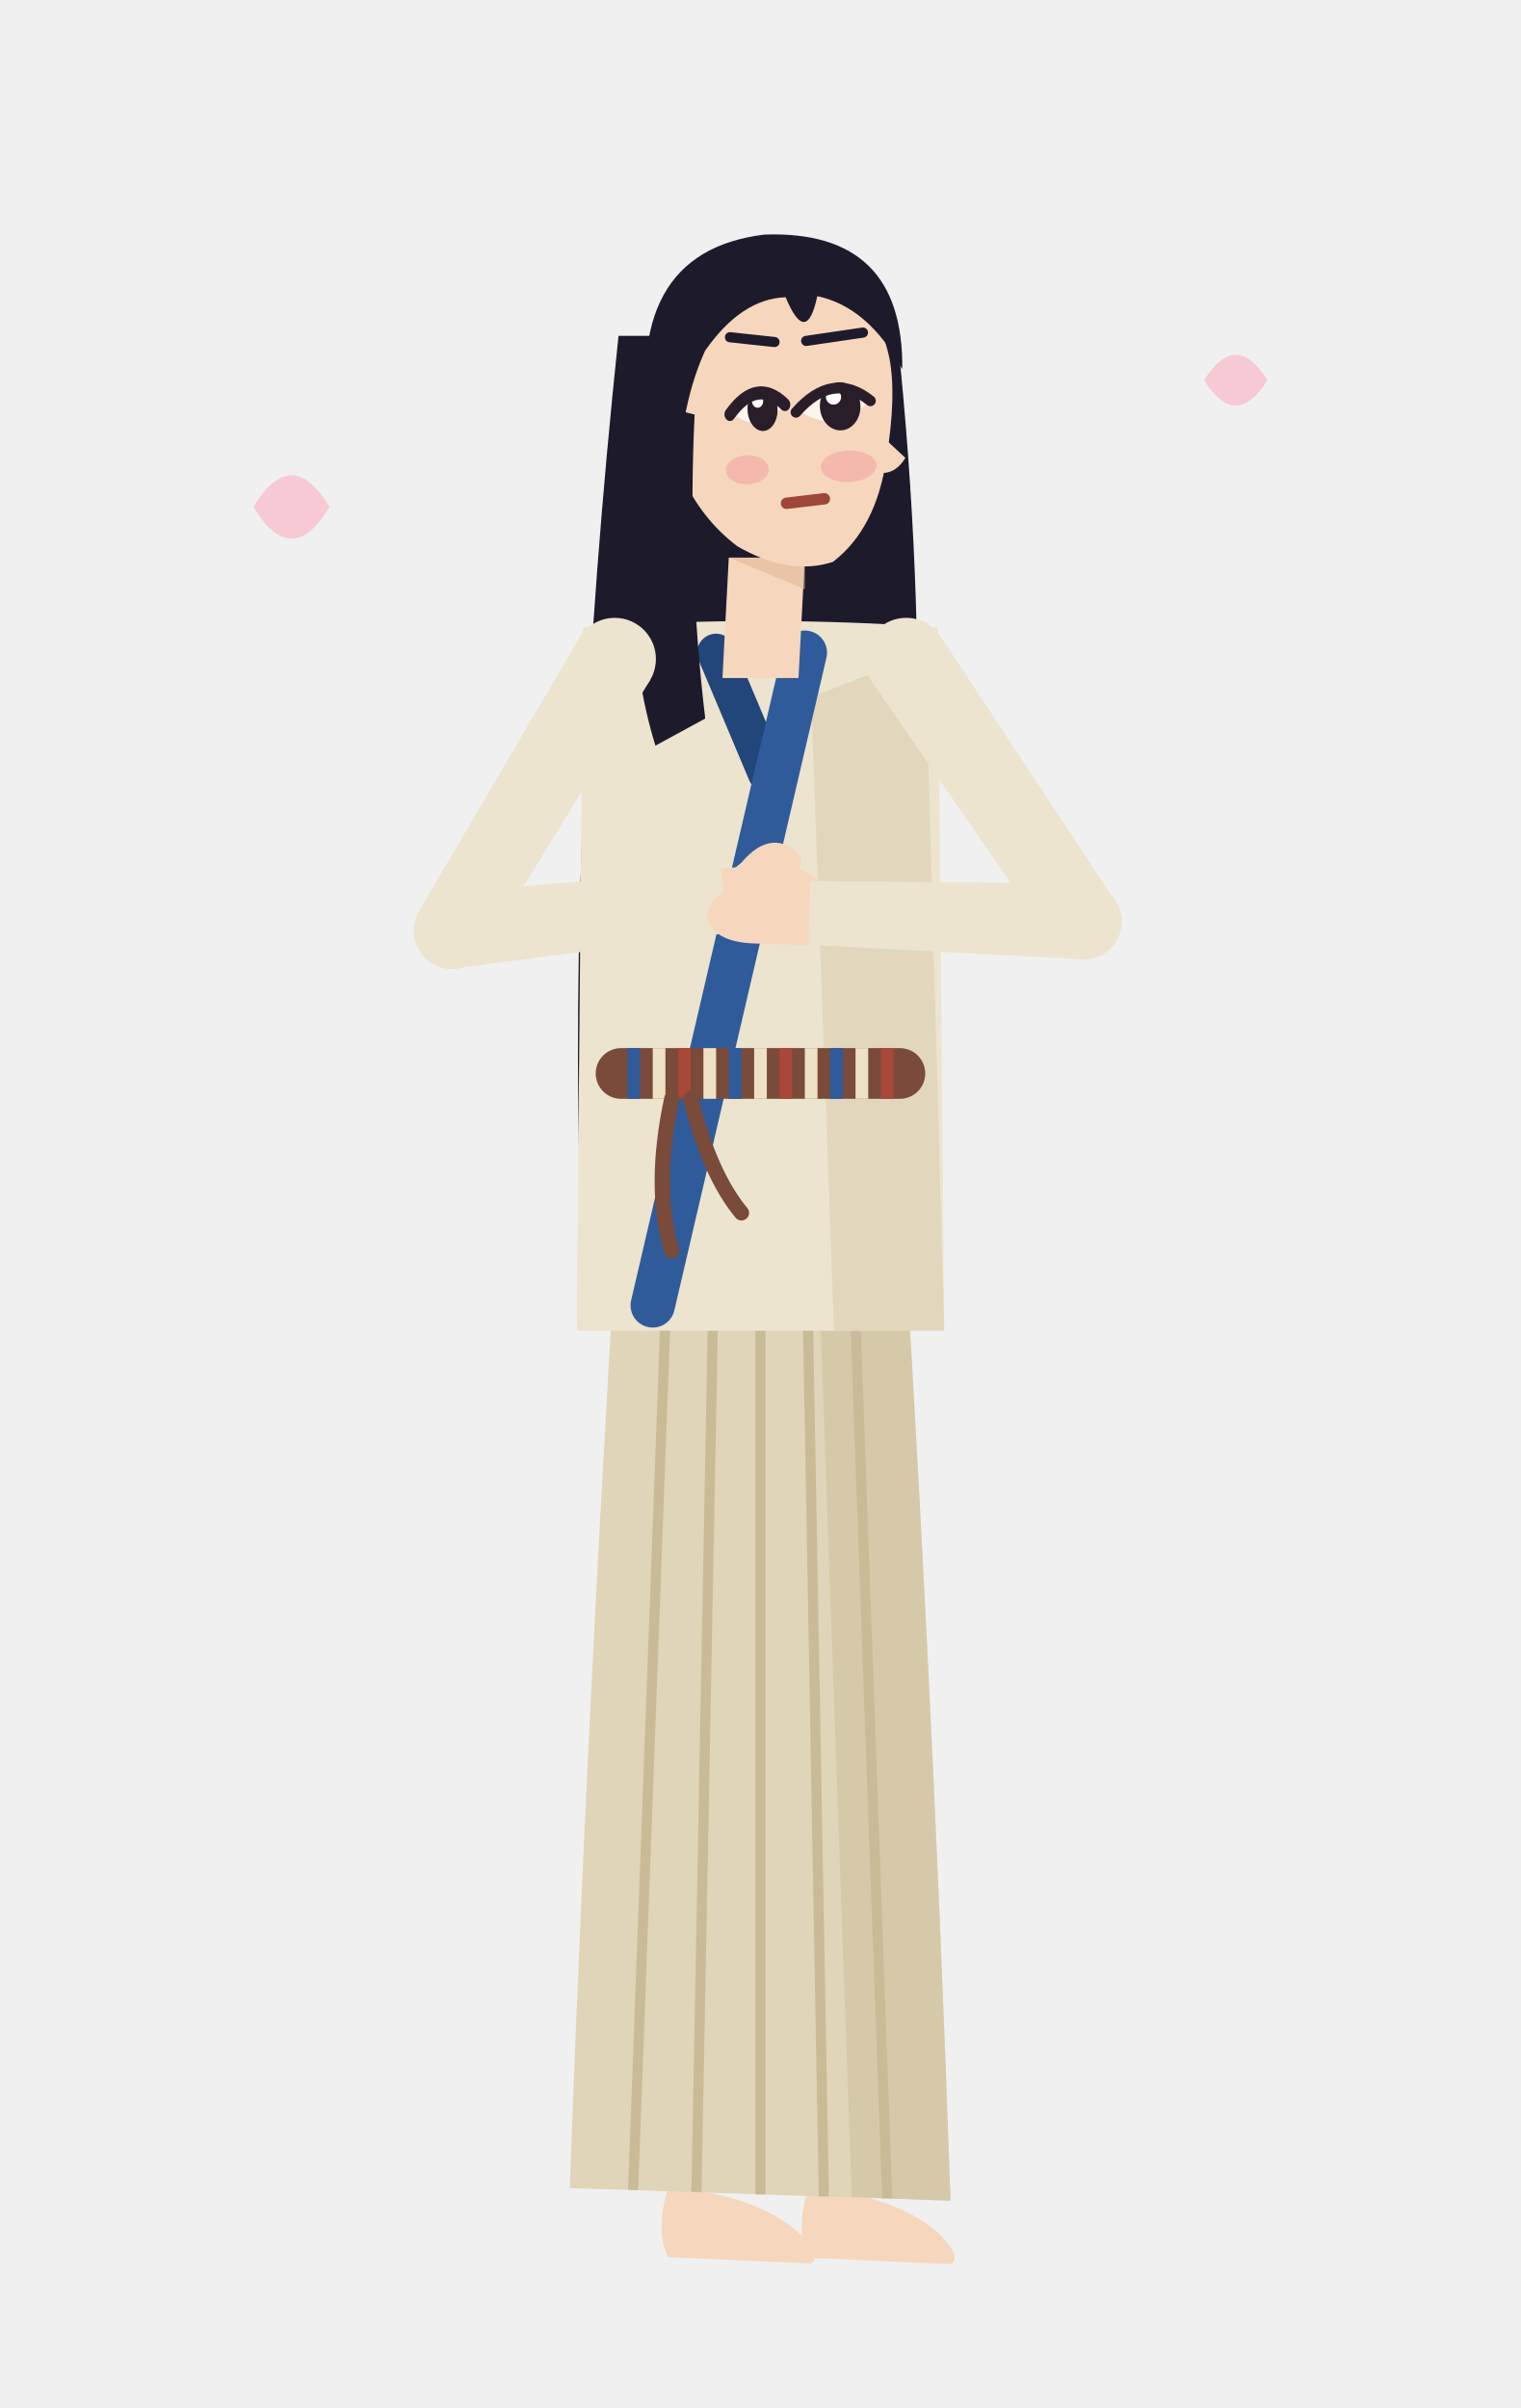
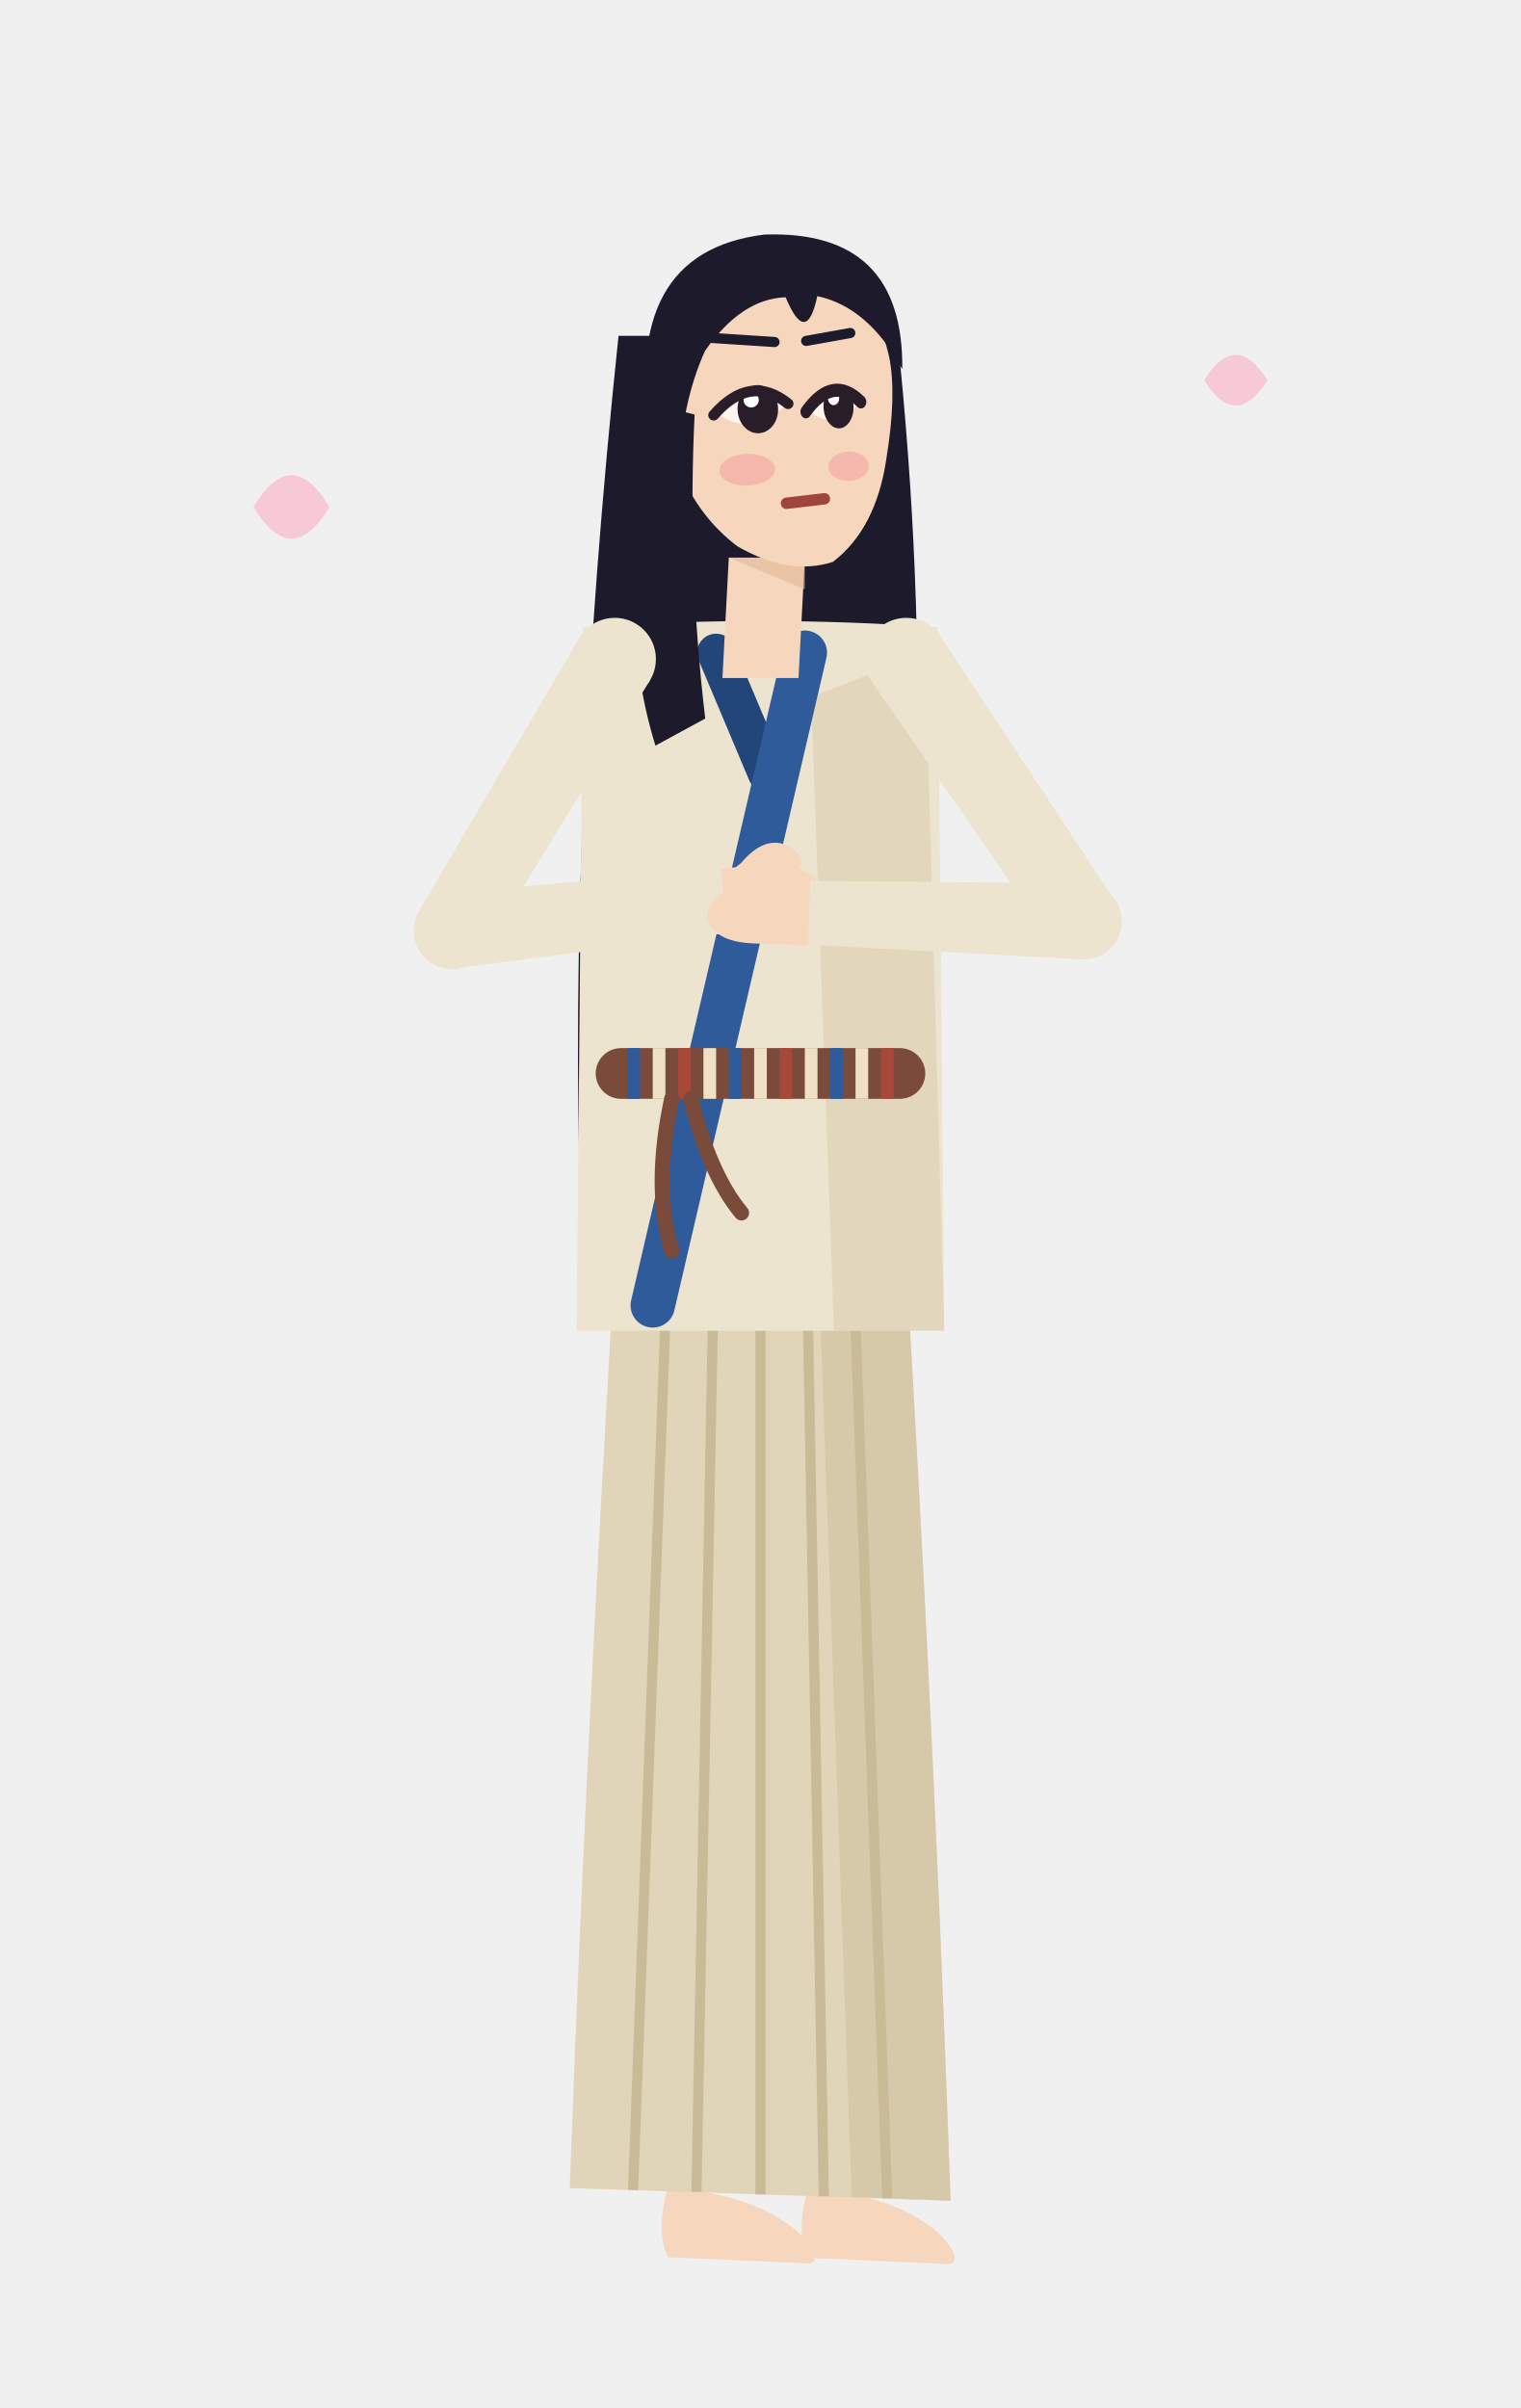
<svg xmlns="http://www.w3.org/2000/svg" width="240" height="380" viewBox="0 -20 240 380">
  <path d="M97.6 33 Q89.6 109 91.6 171 l6 -5 l5 7 l6 -6 l6 6 l6 -6 l6 6 l6 -5 l5 6 Q149.6 109 141.6 33 Z" fill="#1d1a2b" />
  <path d="M127.5 325.3 Q141 326.3 148 332.3 Q152 336.3 150 337.3 L127.5 336.3 Q125.5 332.3 127.5 325.3 Z" fill="#f6d7bd" />
  <path d="M105.4 325.2 Q118.9 326.2 125.9 332.2 Q129.9 336.2 127.9 337.2 L105.4 336.2 Q103.4 332.2 105.4 325.2 Z" fill="#f6d7bd" />
  <path d="M99 147.4 L141 147.4 Q147 240 150 327.3 Q120 326.3 89.9 325.3 Q93 240 99 147.4 Z" fill="#e0d5b8" />
  <path d="M106 161.4 L99.9 325.6" stroke="#c9bb97" stroke-width="1.6" />
  <path d="M113 161.4 L109.9 325.9" stroke="#c9bb97" stroke-width="1.6" />
  <path d="M120 161.4 L120 326.3" stroke="#c9bb97" stroke-width="1.6" />
  <path d="M127 161.4 L130 326.6" stroke="#c9bb97" stroke-width="1.6" />
  <path d="M134 161.4 L140 326.9" stroke="#c9bb97" stroke-width="1.6" />
  <path d="M128 147.4 L141 147.4 Q147 240 150 327.3 L134.4 326.7 Z" fill="#c9bb97" opacity=".45" />
  <path d="M92 79 Q120 77 148 79 L149 190 Q120 190 91 190 Z" fill="#ece4cf" />
  <path d="M128 90 L146 83 L149 190 L131.6 190 Z" fill="#d4c7a6" opacity=".45" />
  <path d="M113 83 L121 102" stroke="#22457a" stroke-width="6" stroke-linecap="round" />
  <path d="M127 83 L103 186" stroke="#2f5b9a" stroke-width="7" stroke-linecap="round" />
  <path d="M98 149.4 L142 149.4" stroke="#7a4a3a" stroke-width="8" stroke-linecap="round" />
  <rect x="99" y="145.4" width="2" height="8" fill="#2f5b9a" />
  <rect x="103" y="145.4" width="2" height="8" fill="#efe2c4" />
  <rect x="107" y="145.4" width="2" height="8" fill="#a8483a" />
  <rect x="111" y="145.4" width="2" height="8" fill="#efe2c4" />
  <rect x="115" y="145.4" width="2" height="8" fill="#2f5b9a" />
  <rect x="119" y="145.4" width="2" height="8" fill="#efe2c4" />
  <rect x="123" y="145.4" width="2" height="8" fill="#a8483a" />
  <rect x="127" y="145.4" width="2" height="8" fill="#efe2c4" />
  <rect x="131" y="145.4" width="2" height="8" fill="#2f5b9a" />
  <rect x="135" y="145.4" width="2" height="8" fill="#efe2c4" />
  <rect x="139" y="145.4" width="2" height="8" fill="#a8483a" />
  <path d="M106 153.4 q-3 14 0 24 M109 153.4 q3 12 8 18" stroke="#7a4a3a" stroke-width="2.4" fill="none" stroke-linecap="round" />
  <path d="M114 87 L115 68 L127 68 L126 87 Z" fill="#f6d7bd" />
  <path d="M115 68 L127 68 L127 73 Z" fill="#e3b898" opacity=".6" />
  <g transform="translate(121.6 45) rotate(-2) scale(1 1)">
    <path d="M-17 -6 Q-17 12 -6 21 Q2 26 9 24 Q16 19 18 8 Q20 -2 19 -8 Q16 -24 0 -25 Q-17 -23 -17 -6 Z" fill="#f6d7bd" />
-     <path d="M17 4 L21 8 Q19 11 16 10 Z" fill="#f6d7bd" />
-     <g transform="translate(-2 0) scale(0.74 0.9)">
+     <g transform="translate(-3 0) scale(1 1)">
+       <path d="M-5.4 0 Q0 -6 5.4 -1 Q0 4 -5.4 0 Z" fill="#fbf6ee" />
+       <ellipse cx="1" cy="-.5" rx="3.2" ry="3.8" fill="#2a1d2a" />
+       <circle cx="0" cy="-2" r="1.2" fill="#fff" />
+       <path d="M-6 .2 Q0 -6.2 5.8 -1.2" stroke="#2a1d2a" stroke-width="1.7" fill="none" stroke-linecap="round" />
+     </g>
+     <g transform="translate(10 0) scale(0.74 0.9)">
      <path d="M-5.4 0 Q0 -6 5.4 -1 Q0 4 -5.4 0 Z" fill="#fbf6ee" />
      <ellipse cx="1" cy="-.5" rx="3.2" ry="3.8" fill="#2a1d2a" />
      <circle cx="0" cy="-2" r="1.2" fill="#fff" />
      <path d="M-6 .2 Q0 -6.2 5.8 -1.2" stroke="#2a1d2a" stroke-width="2.3" fill="none" stroke-linecap="round" />
    </g>
-     <g transform="translate(10 0) scale(1 1)">
-       <path d="M-5.4 0 Q0 -6 5.4 -1 Q0 4 -5.4 0 Z" fill="#fbf6ee" />
-       <ellipse cx="1" cy="-.5" rx="3.2" ry="3.8" fill="#2a1d2a" />
-       <circle cx="0" cy="-2" r="1.2" fill="#fff" />
-       <path d="M-6 .2 Q0 -6.2 5.8 -1.2" stroke="#2a1d2a" stroke-width="1.7" fill="none" stroke-linecap="round" />
-     </g>
-     <path d="M-6 -12 L1 -11" stroke="#1d1a2b" stroke-width="1.6" fill="none" stroke-linecap="round" />
-     <path d="M6 -11 L15 -12" stroke="#1d1a2b" stroke-width="1.6" fill="none" stroke-linecap="round" />
+     <path d="M-9 -12 L1 -11" stroke="#1d1a2b" stroke-width="1.6" fill="none" stroke-linecap="round" />
+     <path d="M6 -11 L13 -12" stroke="#1d1a2b" stroke-width="1.6" fill="none" stroke-linecap="round" />
    <path d="M2 14.5 L8 14" stroke="#a0453a" stroke-width="1.8" stroke-linecap="round" />
-     <ellipse cx="-4" cy="9" rx="3.4" ry="2.3" fill="#f29c9c" opacity=".5" />
-     <ellipse cx="12" cy="9" rx="4.4" ry="2.5" fill="#f29c9c" opacity=".5" />
+     <ellipse cx="-4" cy="9" rx="4.4" ry="2.5" fill="#f29c9c" opacity=".5" />
+     <ellipse cx="12" cy="9" rx="3.2" ry="2.3" fill="#f29c9c" opacity=".5" />
    <path d="M-19 4 Q-23 -26 0 -28 Q22 -28 21 -6 Q16 -16 8 -18 Q6 -10 3 -18 Q-4 -18 -10 -10 Q-14 -2 -15 10 Z" fill="#1d1a2b" />
    <path d="M-19 -2 Q-26 30 -20 52 L-12 48 Q-14 24 -12 0 Z" fill="#1d1a2b" />
  </g>
  <path d="M91.4 80.7 L66.1 123.8 L76.4 130 L102.6 87.3 Z" fill="#ece4cf" />
  <circle cx="97" cy="84" r="6.5" fill="#ece4cf" />
  <circle cx="71.3" cy="126.9" r="6" fill="#ece4cf" />
  <path d="M71.9 132.8 L116.5 127 L115.5 117 L70.6 120.9 Z" fill="#ece4cf" />
  <circle cx="71.3" cy="126.9" r="6" fill="#ece4cf" />
  <circle cx="116" cy="122" r="5" fill="#ece4cf" />
  <g transform="translate(116 122) rotate(-6.2) scale(0.85 0.85)">
    <path d="M-2 -6 L8 -6 Q16 -4 17 1 Q16 6 8 6 L-2 6 Z" fill="#f6d7bd" />
    <path d="M3 -5 Q8 -10 11 -6" stroke="#f6d7bd" stroke-width="4" stroke-linecap="round" fill="none" />
  </g>
  <path d="M137.6 87.6 L166 128.8 L175.9 122.1 L148.4 80.4 Z" fill="#ece4cf" />
  <circle cx="143" cy="84" r="6.5" fill="#ece4cf" />
  <circle cx="171" cy="125.4" r="6" fill="#ece4cf" />
  <path d="M171.2 119.4 L126.2 119 L125.8 129 L170.8 131.4 Z" fill="#ece4cf" />
  <circle cx="171" cy="125.4" r="6" fill="#ece4cf" />
  <circle cx="126" cy="124" r="5" fill="#ece4cf" />
  <g transform="translate(126 124) rotate(-178.2) scale(0.85 -0.85)">
    <path d="M-2 -6 L8 -6 Q16 -4 17 1 Q16 6 8 6 L-2 6 Z" fill="#f6d7bd" />
    <path d="M3 -5 Q8 -10 11 -6" stroke="#f6d7bd" stroke-width="4" stroke-linecap="round" fill="none" />
  </g>
  <path d="M40 60 q6 -10 12 0 q-6 10 -12 0 z M190 40 q5 -8 10 0 q-5 8 -10 0 z" fill="#f7c9d4" />
</svg>
